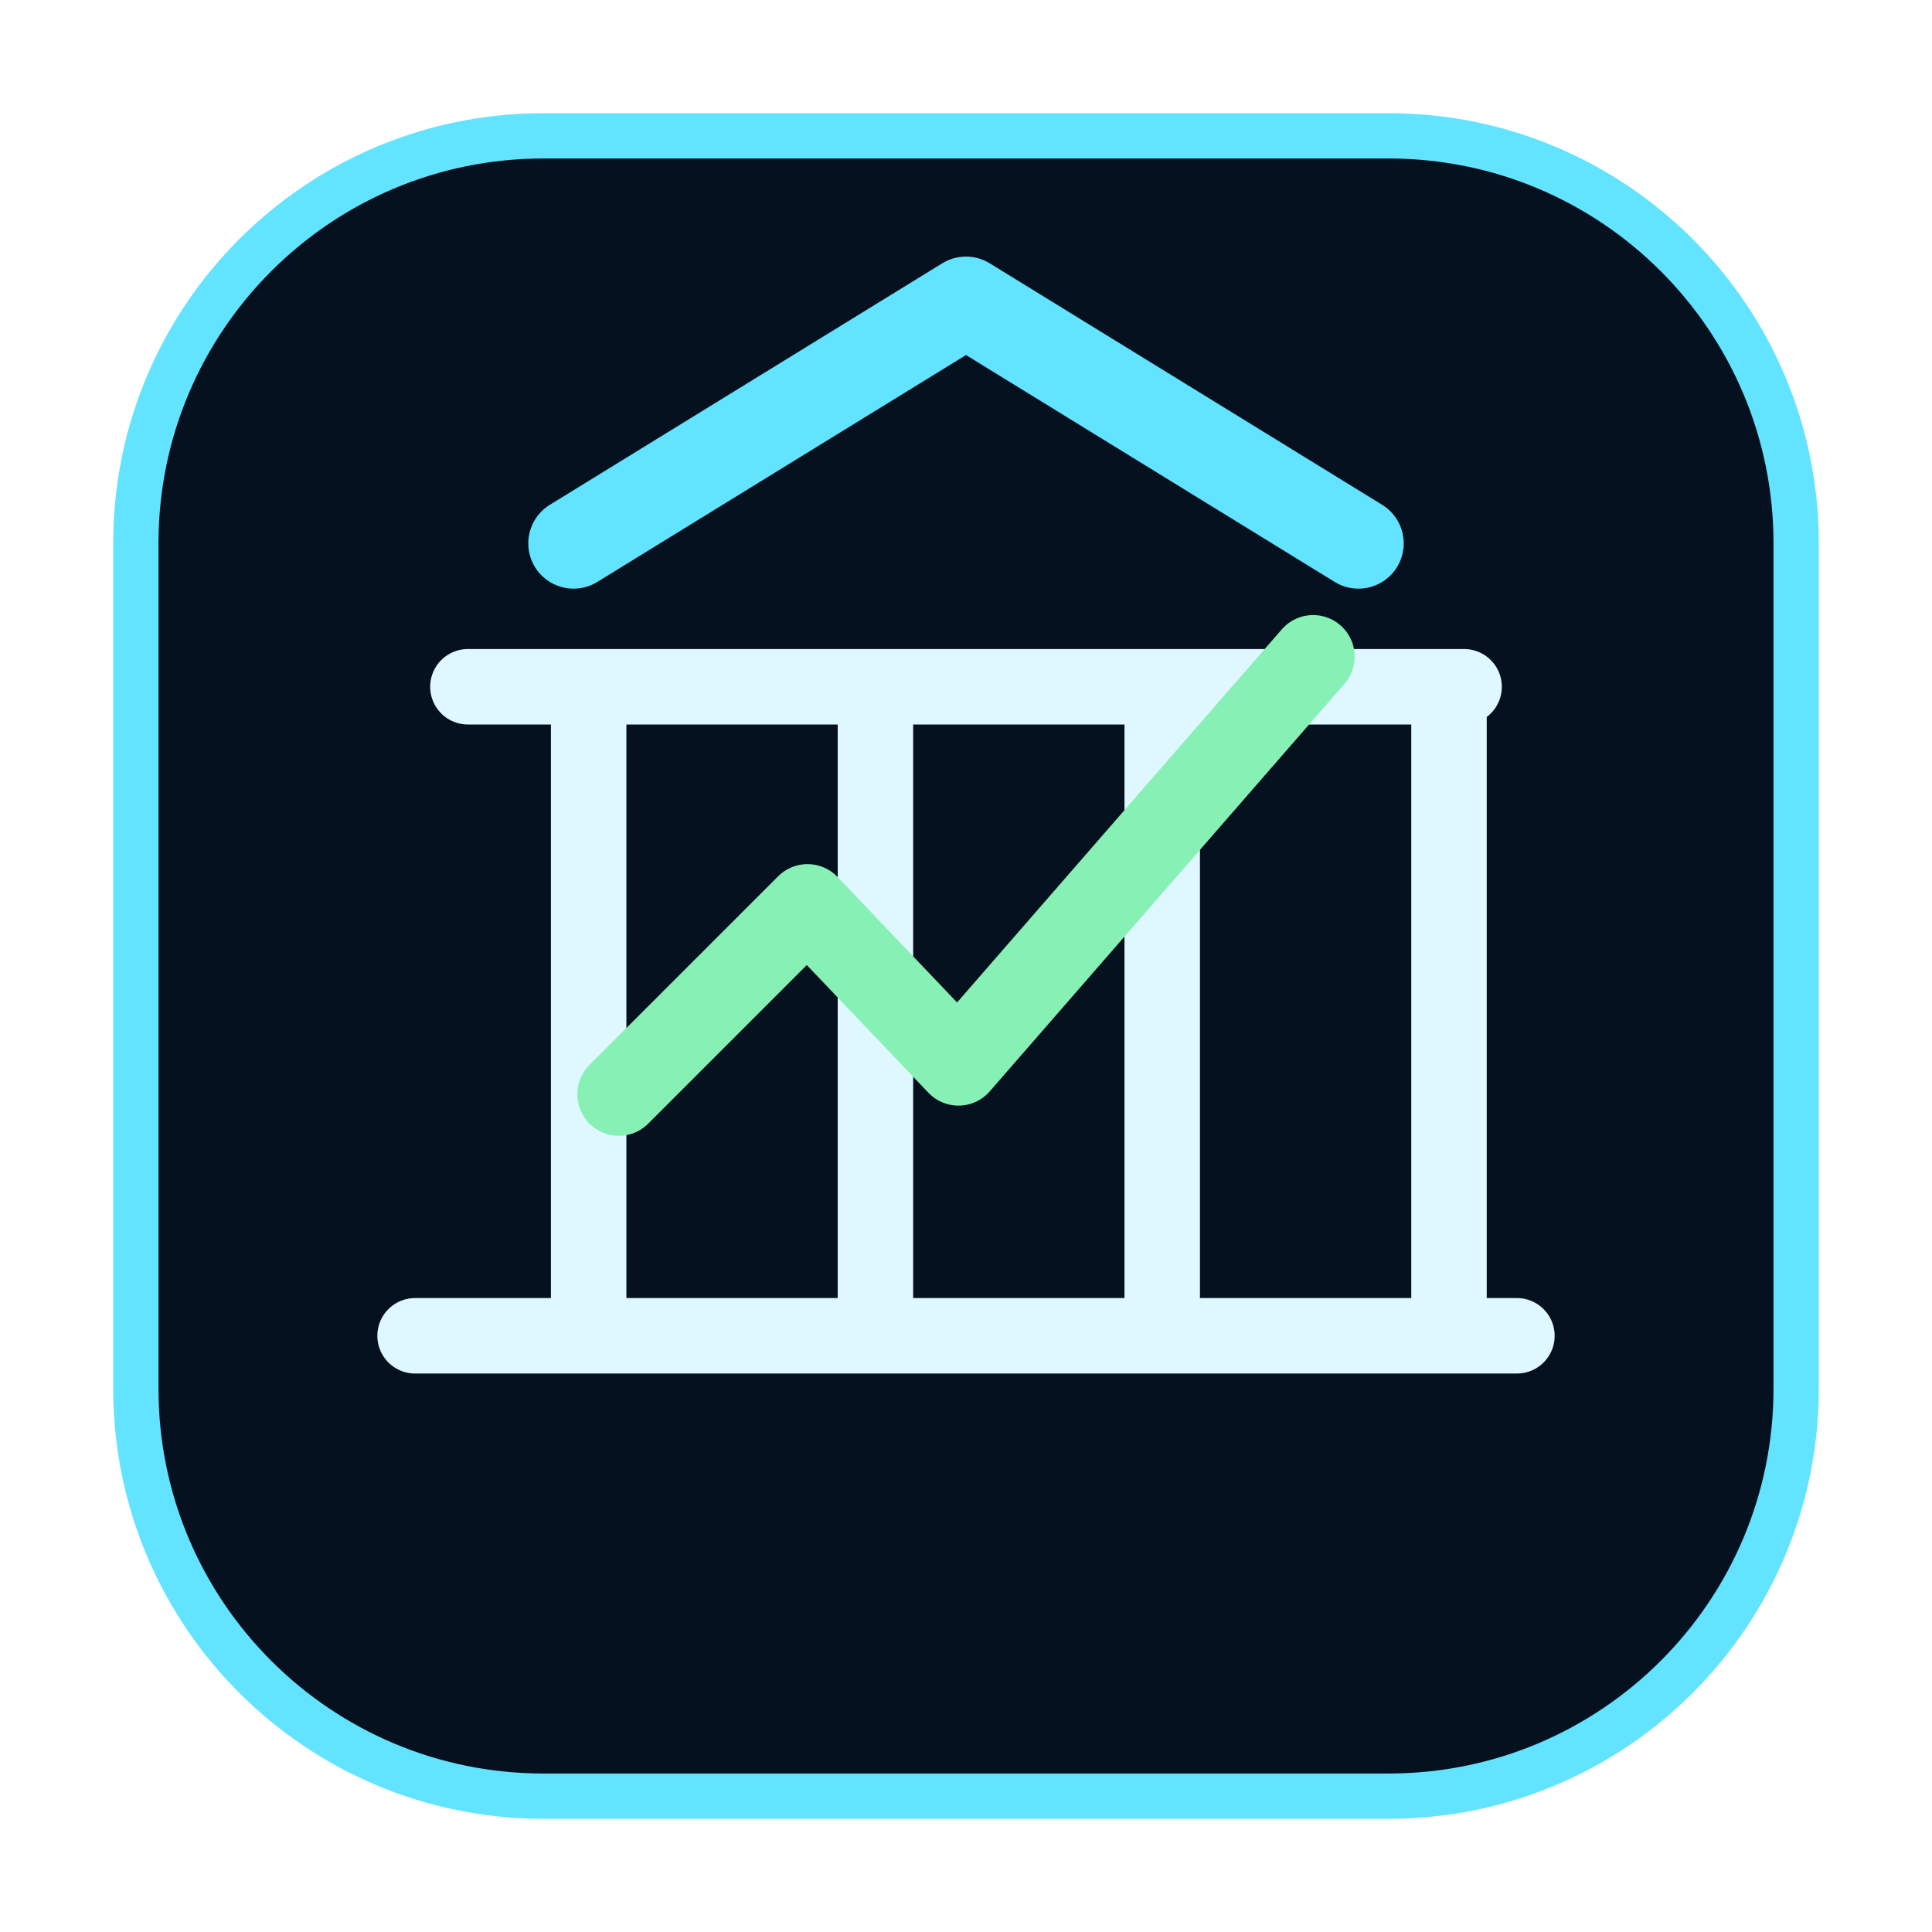
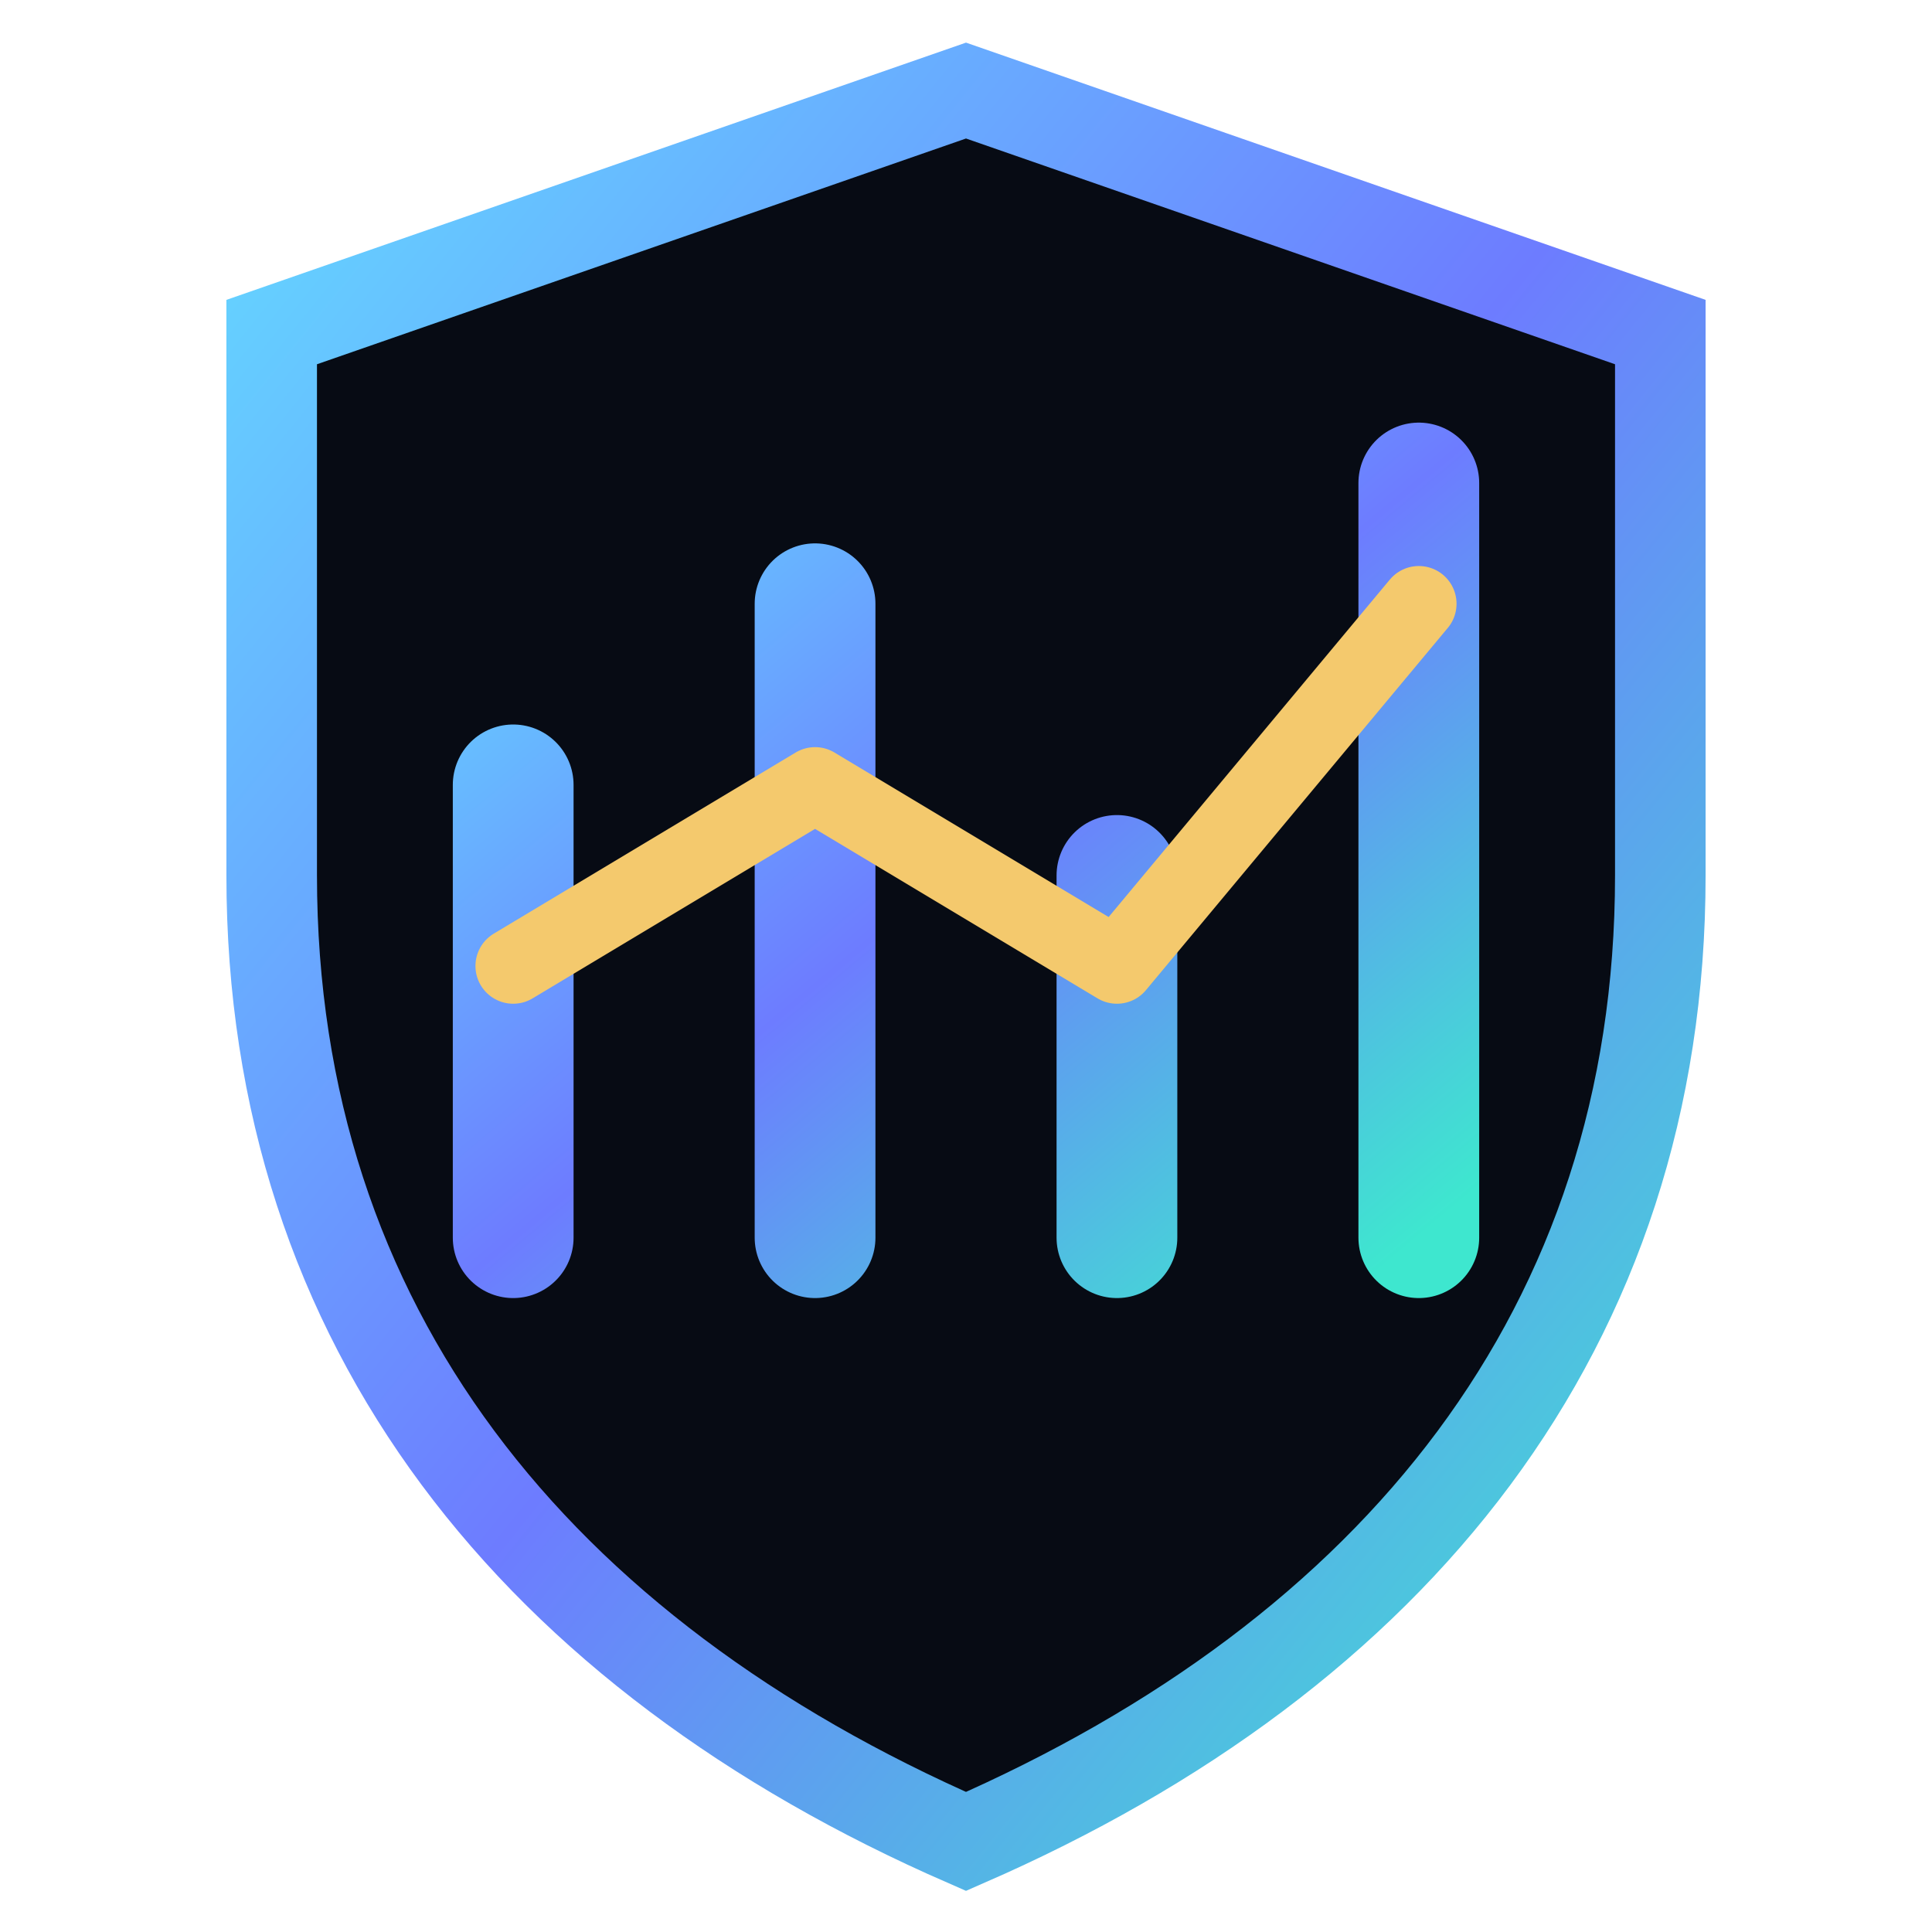
- <svg xmlns="http://www.w3.org/2000/svg" width="256" height="256" viewBox="0 0 256 256" fill="none">
+ <svg xmlns="http://www.w3.org/2000/svg" viewBox="0 0 64 64" role="img" aria-labelledby="t d">
  <defs>
-     <linearGradient id="a" x1="34" y1="28" x2="220" y2="228">
-       <stop stop-color="#62E3FF" />
-       <stop offset="1" stop-color="#9FB5FF" />
+     <linearGradient id="g" x1="0" y1="0" x2="1" y2="1">
+       <stop stop-color="#64d8ff" />
+       <stop offset=".5" stop-color="#6d7cff" />
+       <stop offset="1" stop-color="#3ee7cf" />
    </linearGradient>
  </defs>
-   <rect x="18" y="18" width="220" height="220" rx="54" fill="#06111F" stroke="url(#a)" stroke-width="6" />
-   <path d="M62 91h132M78 91v86M116 91v86M154 91v86M192 91v86M55 177h146" stroke="#DFF7FF" stroke-width="10" stroke-linecap="round" />
-   <path d="M76 72l52-32 52 32" stroke="url(#a)" stroke-width="12" stroke-linecap="round" stroke-linejoin="round" />
-   <path d="M82 145l25-25 20 21 47-54" stroke="#87F0B4" stroke-width="11" stroke-linecap="round" stroke-linejoin="round" />
+   <path d="M32 3 55 11v18c0 15-8.8 25.8-23 32C17.8 54.8 9 44 9 29V11z" fill="#070b14" stroke="url(#g)" stroke-width="3" />
+   <path d="M17 41V26m10 15V20m10 21V29m10 12V16" stroke="url(#g)" stroke-width="4" stroke-linecap="round" />
+   <path d="m17 32 10-6 10 6 10-12" fill="none" stroke="#f4c96d" stroke-width="2.5" stroke-linecap="round" stroke-linejoin="round" />
</svg>
